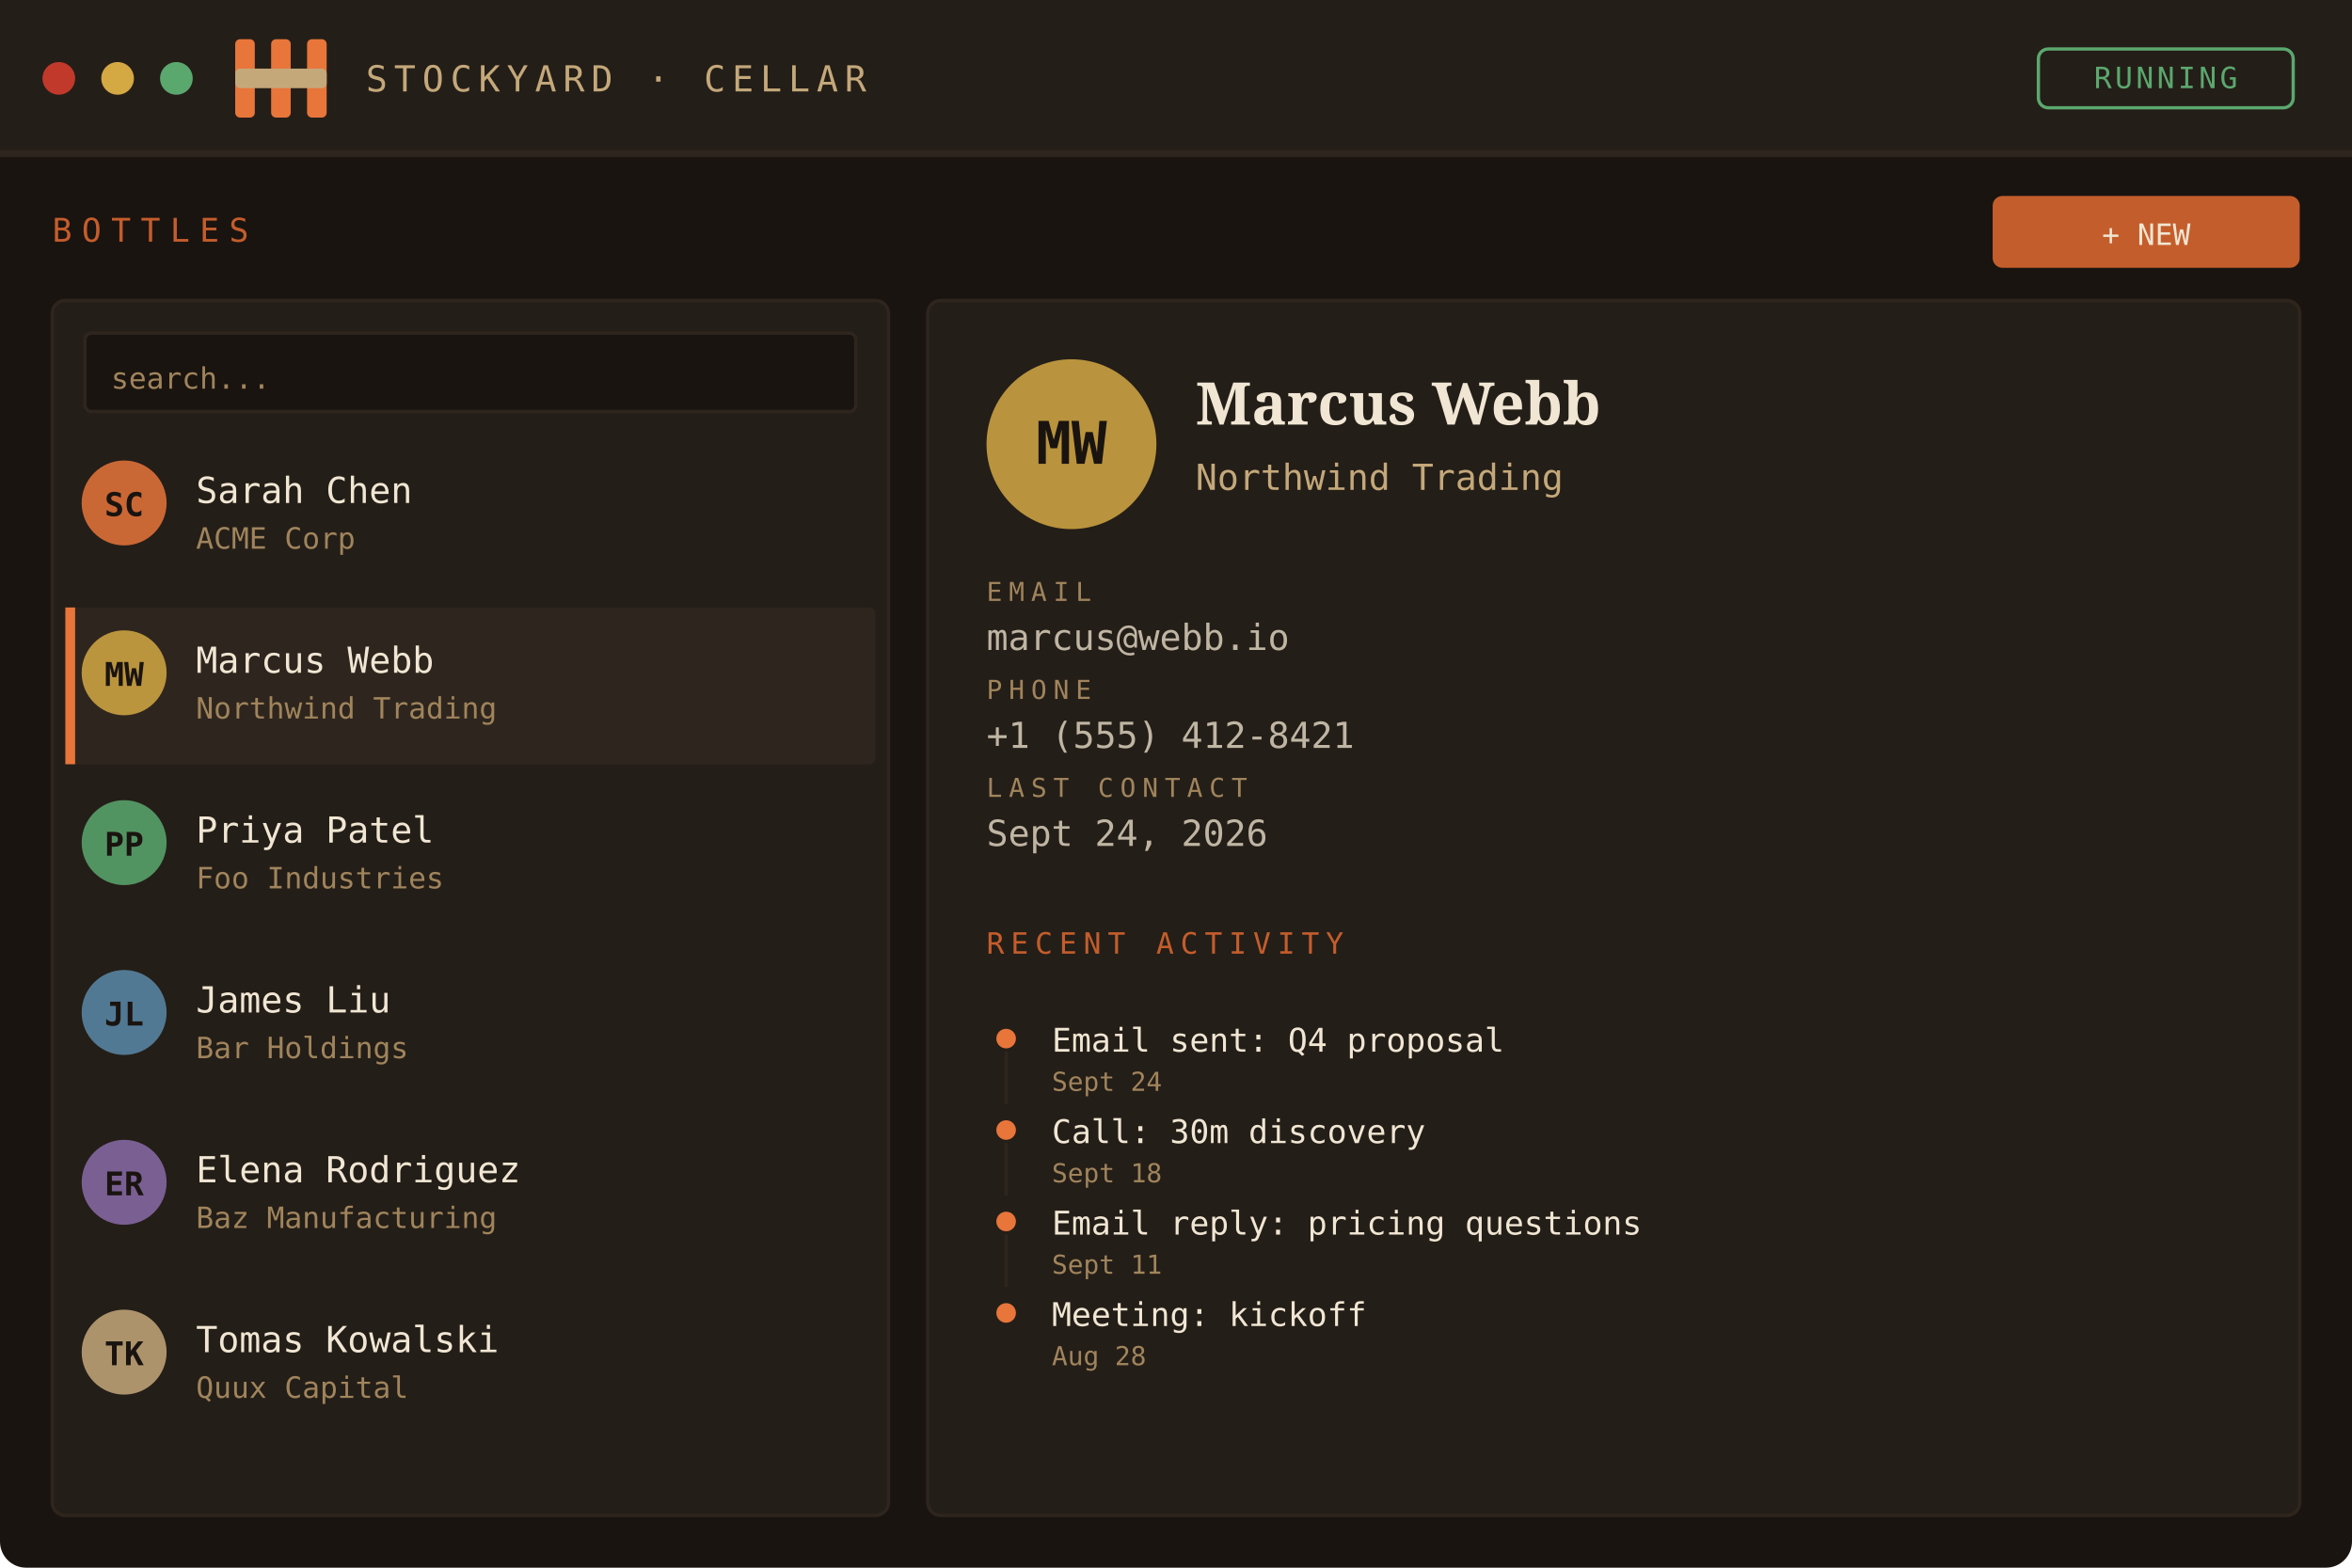
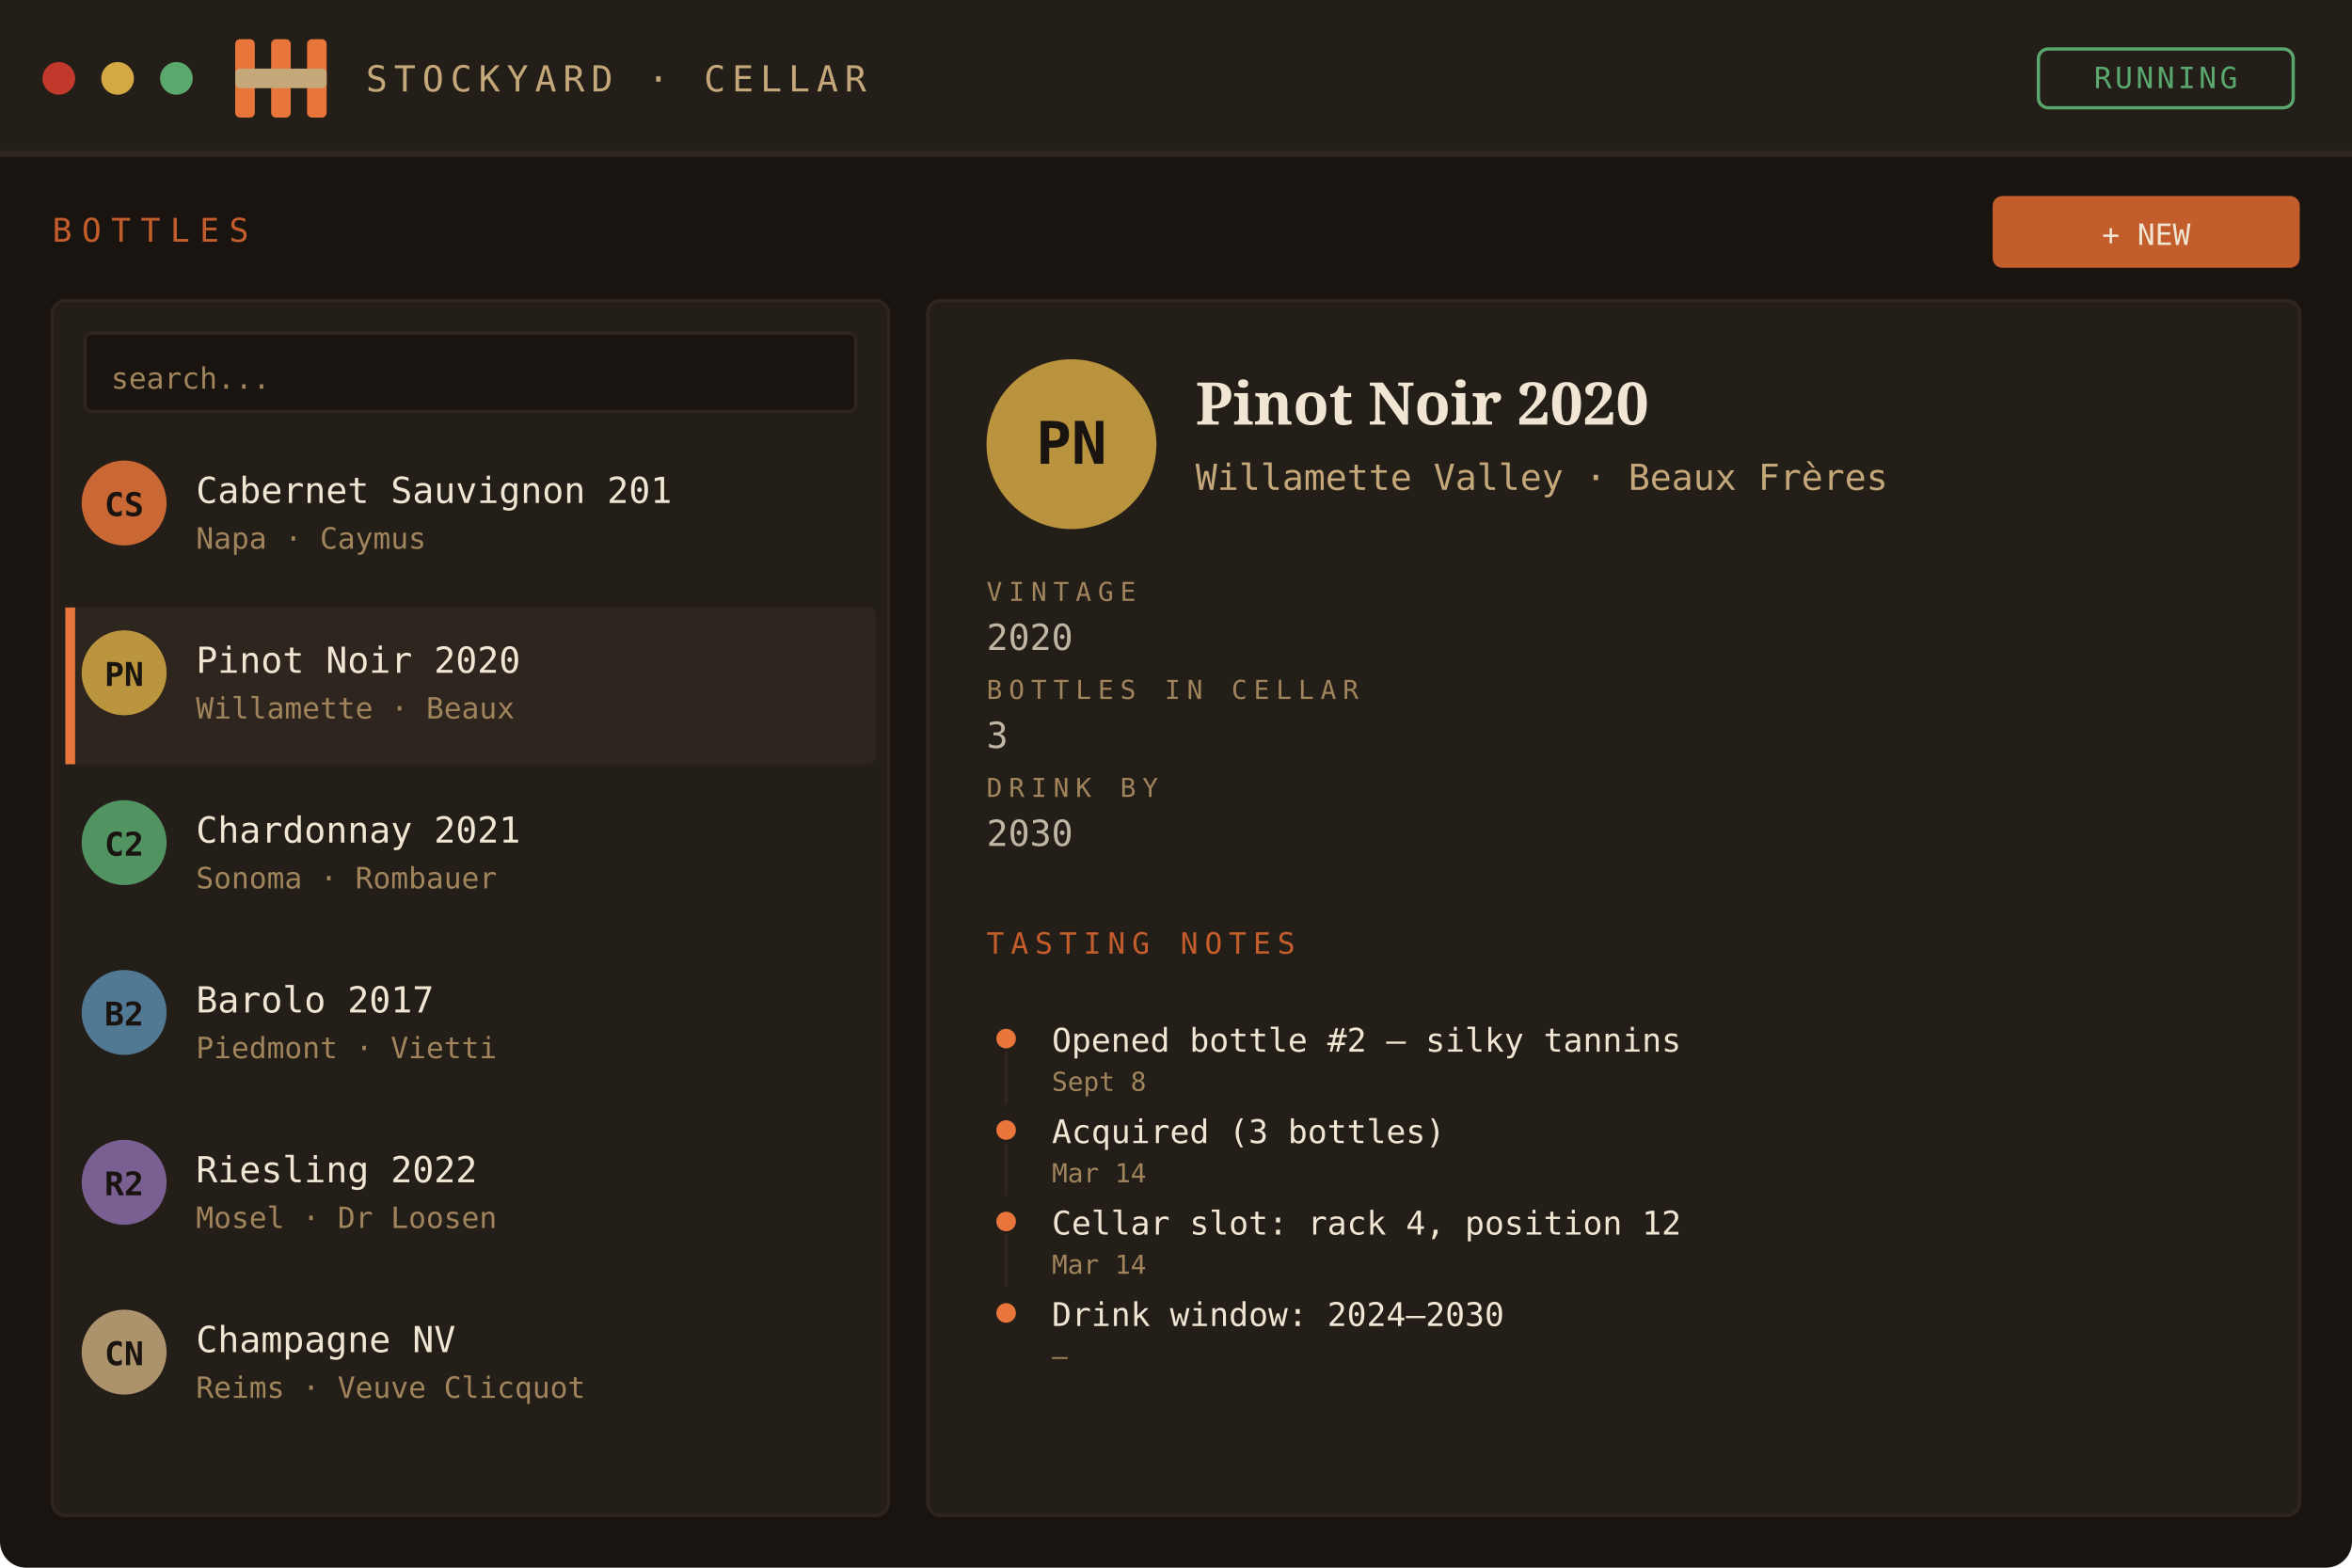
<svg xmlns="http://www.w3.org/2000/svg" width="720" height="480" viewBox="0 0 720 480" role="img" aria-label="Cellar dashboard mockup">
  <rect width="720" height="480" rx="8" fill="#1a1410" />
  <rect width="720" height="48" fill="#241e18" />
  <rect y="46" width="720" height="2" fill="#2e261e" />
  <circle cx="18" cy="24" r="5" fill="#c0392b" />
  <circle cx="36" cy="24" r="5" fill="#d4a843" />
  <circle cx="54" cy="24" r="5" fill="#5ba86e" />
  <rect x="72" y="12" width="6" height="24" rx="1.5" fill="#e8753a" />
  <rect x="83" y="12" width="6" height="24" rx="1.5" fill="#e8753a" />
  <rect x="94" y="12" width="6" height="24" rx="1.5" fill="#e8753a" />
  <rect x="72" y="21" width="28" height="6" rx="1.5" fill="#c4a87a" />
  <text x="112" y="28" fill="#c4a87a" font-size="11" font-family="JetBrains Mono,monospace" letter-spacing="2">STOCKYARD · CELLAR</text>
  <rect x="624" y="15" width="78" height="18" rx="3" fill="none" stroke="#5ba86e" stroke-width="1" />
  <text x="663" y="27" text-anchor="middle" fill="#5ba86e" font-size="9" font-family="JetBrains Mono,monospace" letter-spacing="1">RUNNING</text>
  <text x="16" y="74" fill="#c45d2c" font-size="10" font-family="JetBrains Mono,monospace" letter-spacing="3">BOTTLES</text>
  <rect x="610" y="60" width="94" height="22" rx="3" fill="#c45d2c" />
  <text x="657" y="75" text-anchor="middle" fill="#f0e6d3" font-size="9" font-family="JetBrains Mono,monospace">+ NEW</text>
  <rect x="16" y="92" width="256" height="372" rx="4" fill="#241e18" stroke="#2e261e" />
  <rect x="26" y="102" width="236" height="24" rx="2" fill="#1a1410" stroke="#2e261e" />
  <text x="34" y="119" fill="#a0845c" font-size="9" font-family="JetBrains Mono,monospace">search...</text>
  <circle cx="38" cy="154" r="13" fill="#e8753a" opacity="0.85" />
-   <text x="38" y="158" text-anchor="middle" fill="#1a1410" font-size="10" font-family="JetBrains Mono,monospace" font-weight="bold">SC</text>
-   <text x="60" y="154" fill="#f0e6d3" font-size="11" font-family="JetBrains Mono,monospace">Sarah Chen</text>
-   <text x="60" y="168" fill="#a0845c" font-size="9" font-family="JetBrains Mono,monospace">ACME Corp</text>
+   <text x="38" y="158" text-anchor="middle" fill="#1a1410" font-size="10" font-family="JetBrains Mono,monospace" font-weight="bold">CS</text>
+   <text x="60" y="154" fill="#f0e6d3" font-size="11" font-family="JetBrains Mono,monospace">Cabernet Sauvignon 201</text>
+   <text x="60" y="168" fill="#a0845c" font-size="9" font-family="JetBrains Mono,monospace">Napa · Caymus</text>
  <rect x="20" y="186" width="248" height="48" rx="2" fill="#2e261e" />
  <rect x="20" y="186" width="3" height="48" fill="#e8753a" />
  <circle cx="38" cy="206" r="13" fill="#d4a843" opacity="0.85" />
-   <text x="38" y="210" text-anchor="middle" fill="#1a1410" font-size="10" font-family="JetBrains Mono,monospace" font-weight="bold">MW</text>
-   <text x="60" y="206" fill="#f0e6d3" font-size="11" font-family="JetBrains Mono,monospace">Marcus Webb</text>
-   <text x="60" y="220" fill="#a0845c" font-size="9" font-family="JetBrains Mono,monospace">Northwind Trading</text>
+   <text x="38" y="210" text-anchor="middle" fill="#1a1410" font-size="10" font-family="JetBrains Mono,monospace" font-weight="bold">PN</text>
+   <text x="60" y="206" fill="#f0e6d3" font-size="11" font-family="JetBrains Mono,monospace">Pinot Noir 2020</text>
+   <text x="60" y="220" fill="#a0845c" font-size="9" font-family="JetBrains Mono,monospace">Willamette · Beaux</text>
  <circle cx="38" cy="258" r="13" fill="#5ba86e" opacity="0.85" />
-   <text x="38" y="262" text-anchor="middle" fill="#1a1410" font-size="10" font-family="JetBrains Mono,monospace" font-weight="bold">PP</text>
-   <text x="60" y="258" fill="#f0e6d3" font-size="11" font-family="JetBrains Mono,monospace">Priya Patel</text>
-   <text x="60" y="272" fill="#a0845c" font-size="9" font-family="JetBrains Mono,monospace">Foo Industries</text>
+   <text x="38" y="262" text-anchor="middle" fill="#1a1410" font-size="10" font-family="JetBrains Mono,monospace" font-weight="bold">C2</text>
+   <text x="60" y="258" fill="#f0e6d3" font-size="11" font-family="JetBrains Mono,monospace">Chardonnay 2021</text>
+   <text x="60" y="272" fill="#a0845c" font-size="9" font-family="JetBrains Mono,monospace">Sonoma · Rombauer</text>
  <circle cx="38" cy="310" r="13" fill="#5b8aa8" opacity="0.85" />
-   <text x="38" y="314" text-anchor="middle" fill="#1a1410" font-size="10" font-family="JetBrains Mono,monospace" font-weight="bold">JL</text>
-   <text x="60" y="310" fill="#f0e6d3" font-size="11" font-family="JetBrains Mono,monospace">James Liu</text>
-   <text x="60" y="324" fill="#a0845c" font-size="9" font-family="JetBrains Mono,monospace">Bar Holdings</text>
+   <text x="38" y="314" text-anchor="middle" fill="#1a1410" font-size="10" font-family="JetBrains Mono,monospace" font-weight="bold">B2</text>
+   <text x="60" y="310" fill="#f0e6d3" font-size="11" font-family="JetBrains Mono,monospace">Barolo 2017</text>
+   <text x="60" y="324" fill="#a0845c" font-size="9" font-family="JetBrains Mono,monospace">Piedmont · Vietti</text>
  <circle cx="38" cy="362" r="13" fill="#8a6ba8" opacity="0.85" />
-   <text x="38" y="366" text-anchor="middle" fill="#1a1410" font-size="10" font-family="JetBrains Mono,monospace" font-weight="bold">ER</text>
-   <text x="60" y="362" fill="#f0e6d3" font-size="11" font-family="JetBrains Mono,monospace">Elena Rodriguez</text>
-   <text x="60" y="376" fill="#a0845c" font-size="9" font-family="JetBrains Mono,monospace">Baz Manufacturing</text>
+   <text x="38" y="366" text-anchor="middle" fill="#1a1410" font-size="10" font-family="JetBrains Mono,monospace" font-weight="bold">R2</text>
+   <text x="60" y="362" fill="#f0e6d3" font-size="11" font-family="JetBrains Mono,monospace">Riesling 2022</text>
+   <text x="60" y="376" fill="#a0845c" font-size="9" font-family="JetBrains Mono,monospace">Mosel · Dr Loosen</text>
  <circle cx="38" cy="414" r="13" fill="#c4a87a" opacity="0.85" />
-   <text x="38" y="418" text-anchor="middle" fill="#1a1410" font-size="10" font-family="JetBrains Mono,monospace" font-weight="bold">TK</text>
-   <text x="60" y="414" fill="#f0e6d3" font-size="11" font-family="JetBrains Mono,monospace">Tomas Kowalski</text>
-   <text x="60" y="428" fill="#a0845c" font-size="9" font-family="JetBrains Mono,monospace">Quux Capital</text>
+   <text x="38" y="418" text-anchor="middle" fill="#1a1410" font-size="10" font-family="JetBrains Mono,monospace" font-weight="bold">CN</text>
+   <text x="60" y="414" fill="#f0e6d3" font-size="11" font-family="JetBrains Mono,monospace">Champagne NV</text>
+   <text x="60" y="428" fill="#a0845c" font-size="9" font-family="JetBrains Mono,monospace">Reims · Veuve Clicquot</text>
  <rect x="284" y="92" width="420" height="372" rx="4" fill="#241e18" stroke="#2e261e" />
  <circle cx="328" cy="136" r="26" fill="#d4a843" opacity="0.85" />
-   <text x="328" y="142" text-anchor="middle" fill="#1a1410" font-size="18" font-family="JetBrains Mono,monospace" font-weight="bold">MW</text>
-   <text x="366" y="130" fill="#f0e6d3" font-size="18" font-family="Libre Baskerville,Georgia,serif" font-weight="bold">Marcus Webb</text>
-   <text x="366" y="150" fill="#c4a87a" font-size="11" font-family="JetBrains Mono,monospace">Northwind Trading</text>
-   <text x="302" y="184" fill="#a0845c" font-size="8" font-family="JetBrains Mono,monospace" letter-spacing="2">EMAIL</text>
-   <text x="302" y="199" fill="#bfb5a3" font-size="11" font-family="JetBrains Mono,monospace">marcus@webb.io</text>
-   <text x="302" y="214" fill="#a0845c" font-size="8" font-family="JetBrains Mono,monospace" letter-spacing="2">PHONE</text>
-   <text x="302" y="229" fill="#bfb5a3" font-size="11" font-family="JetBrains Mono,monospace">+1 (555) 412-8421</text>
-   <text x="302" y="244" fill="#a0845c" font-size="8" font-family="JetBrains Mono,monospace" letter-spacing="2">LAST CONTACT</text>
-   <text x="302" y="259" fill="#bfb5a3" font-size="11" font-family="JetBrains Mono,monospace">Sept 24, 2026</text>
-   <text x="302" y="292" fill="#c45d2c" font-size="9" font-family="JetBrains Mono,monospace" letter-spacing="2">RECENT ACTIVITY</text>
+   <text x="328" y="142" text-anchor="middle" fill="#1a1410" font-size="18" font-family="JetBrains Mono,monospace" font-weight="bold">PN</text>
+   <text x="366" y="130" fill="#f0e6d3" font-size="18" font-family="Libre Baskerville,Georgia,serif" font-weight="bold">Pinot Noir 2020</text>
+   <text x="366" y="150" fill="#c4a87a" font-size="11" font-family="JetBrains Mono,monospace">Willamette Valley · Beaux Frères</text>
+   <text x="302" y="184" fill="#a0845c" font-size="8" font-family="JetBrains Mono,monospace" letter-spacing="2">VINTAGE</text>
+   <text x="302" y="199" fill="#bfb5a3" font-size="11" font-family="JetBrains Mono,monospace">2020</text>
+   <text x="302" y="214" fill="#a0845c" font-size="8" font-family="JetBrains Mono,monospace" letter-spacing="2">BOTTLES IN CELLAR</text>
+   <text x="302" y="229" fill="#bfb5a3" font-size="11" font-family="JetBrains Mono,monospace">3</text>
+   <text x="302" y="244" fill="#a0845c" font-size="8" font-family="JetBrains Mono,monospace" letter-spacing="2">DRINK BY</text>
+   <text x="302" y="259" fill="#bfb5a3" font-size="11" font-family="JetBrains Mono,monospace">2030</text>
+   <text x="302" y="292" fill="#c45d2c" font-size="9" font-family="JetBrains Mono,monospace" letter-spacing="2">TASTING NOTES</text>
  <circle cx="308" cy="318" r="3" fill="#e8753a" />
  <line x1="308" y1="322" x2="308" y2="338" stroke="#2e261e" stroke-width="1" />
-   <text x="322" y="322" fill="#f0e6d3" font-size="10" font-family="JetBrains Mono,monospace">Email sent: Q4 proposal</text>
-   <text x="322" y="334" fill="#a0845c" font-size="8" font-family="JetBrains Mono,monospace">Sept 24</text>
+   <text x="322" y="322" fill="#f0e6d3" font-size="10" font-family="JetBrains Mono,monospace">Opened bottle #2 — silky tannins</text>
+   <text x="322" y="334" fill="#a0845c" font-size="8" font-family="JetBrains Mono,monospace">Sept 8</text>
  <circle cx="308" cy="346" r="3" fill="#e8753a" />
  <line x1="308" y1="350" x2="308" y2="366" stroke="#2e261e" stroke-width="1" />
-   <text x="322" y="350" fill="#f0e6d3" font-size="10" font-family="JetBrains Mono,monospace">Call: 30m discovery</text>
-   <text x="322" y="362" fill="#a0845c" font-size="8" font-family="JetBrains Mono,monospace">Sept 18</text>
+   <text x="322" y="350" fill="#f0e6d3" font-size="10" font-family="JetBrains Mono,monospace">Acquired (3 bottles)</text>
+   <text x="322" y="362" fill="#a0845c" font-size="8" font-family="JetBrains Mono,monospace">Mar 14</text>
  <circle cx="308" cy="374" r="3" fill="#e8753a" />
  <line x1="308" y1="378" x2="308" y2="394" stroke="#2e261e" stroke-width="1" />
-   <text x="322" y="378" fill="#f0e6d3" font-size="10" font-family="JetBrains Mono,monospace">Email reply: pricing questions</text>
-   <text x="322" y="390" fill="#a0845c" font-size="8" font-family="JetBrains Mono,monospace">Sept 11</text>
+   <text x="322" y="378" fill="#f0e6d3" font-size="10" font-family="JetBrains Mono,monospace">Cellar slot: rack 4, position 12</text>
+   <text x="322" y="390" fill="#a0845c" font-size="8" font-family="JetBrains Mono,monospace">Mar 14</text>
  <circle cx="308" cy="402" r="3" fill="#e8753a" />
-   <text x="322" y="406" fill="#f0e6d3" font-size="10" font-family="JetBrains Mono,monospace">Meeting: kickoff</text>
-   <text x="322" y="418" fill="#a0845c" font-size="8" font-family="JetBrains Mono,monospace">Aug 28</text>
+   <text x="322" y="406" fill="#f0e6d3" font-size="10" font-family="JetBrains Mono,monospace">Drink window: 2024–2030</text>
+   <text x="322" y="418" fill="#a0845c" font-size="8" font-family="JetBrains Mono,monospace">—</text>
</svg>
